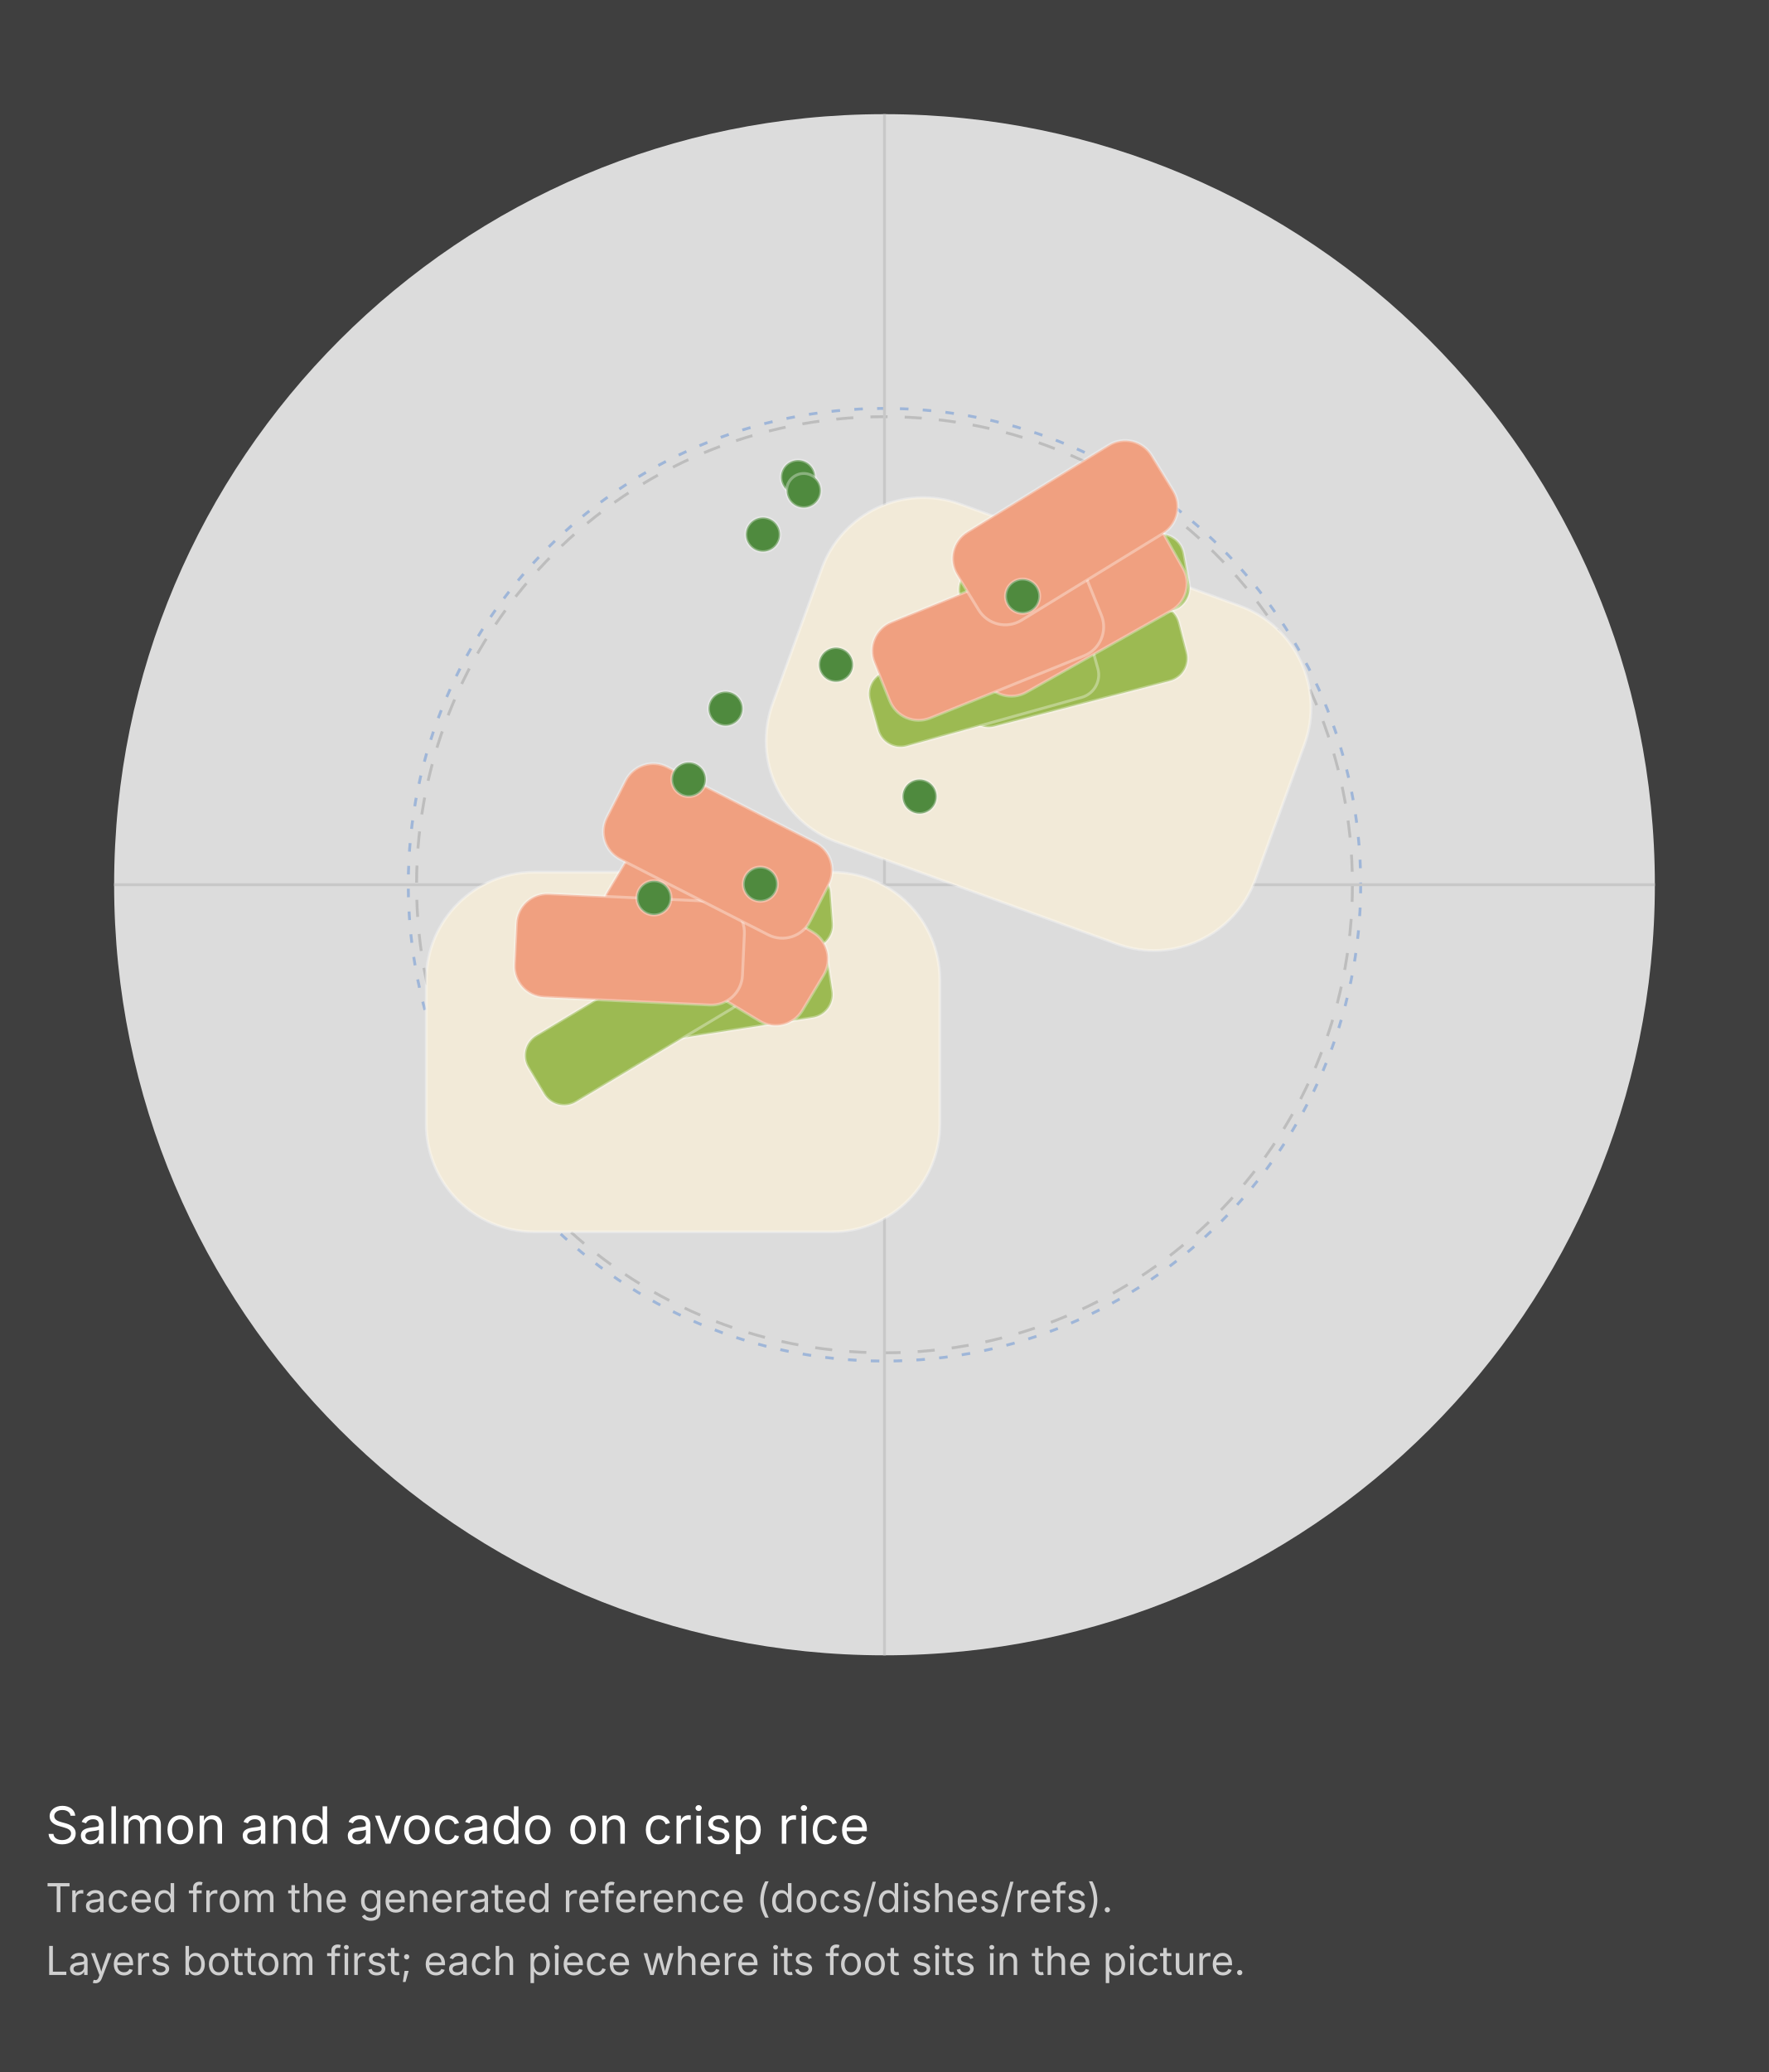
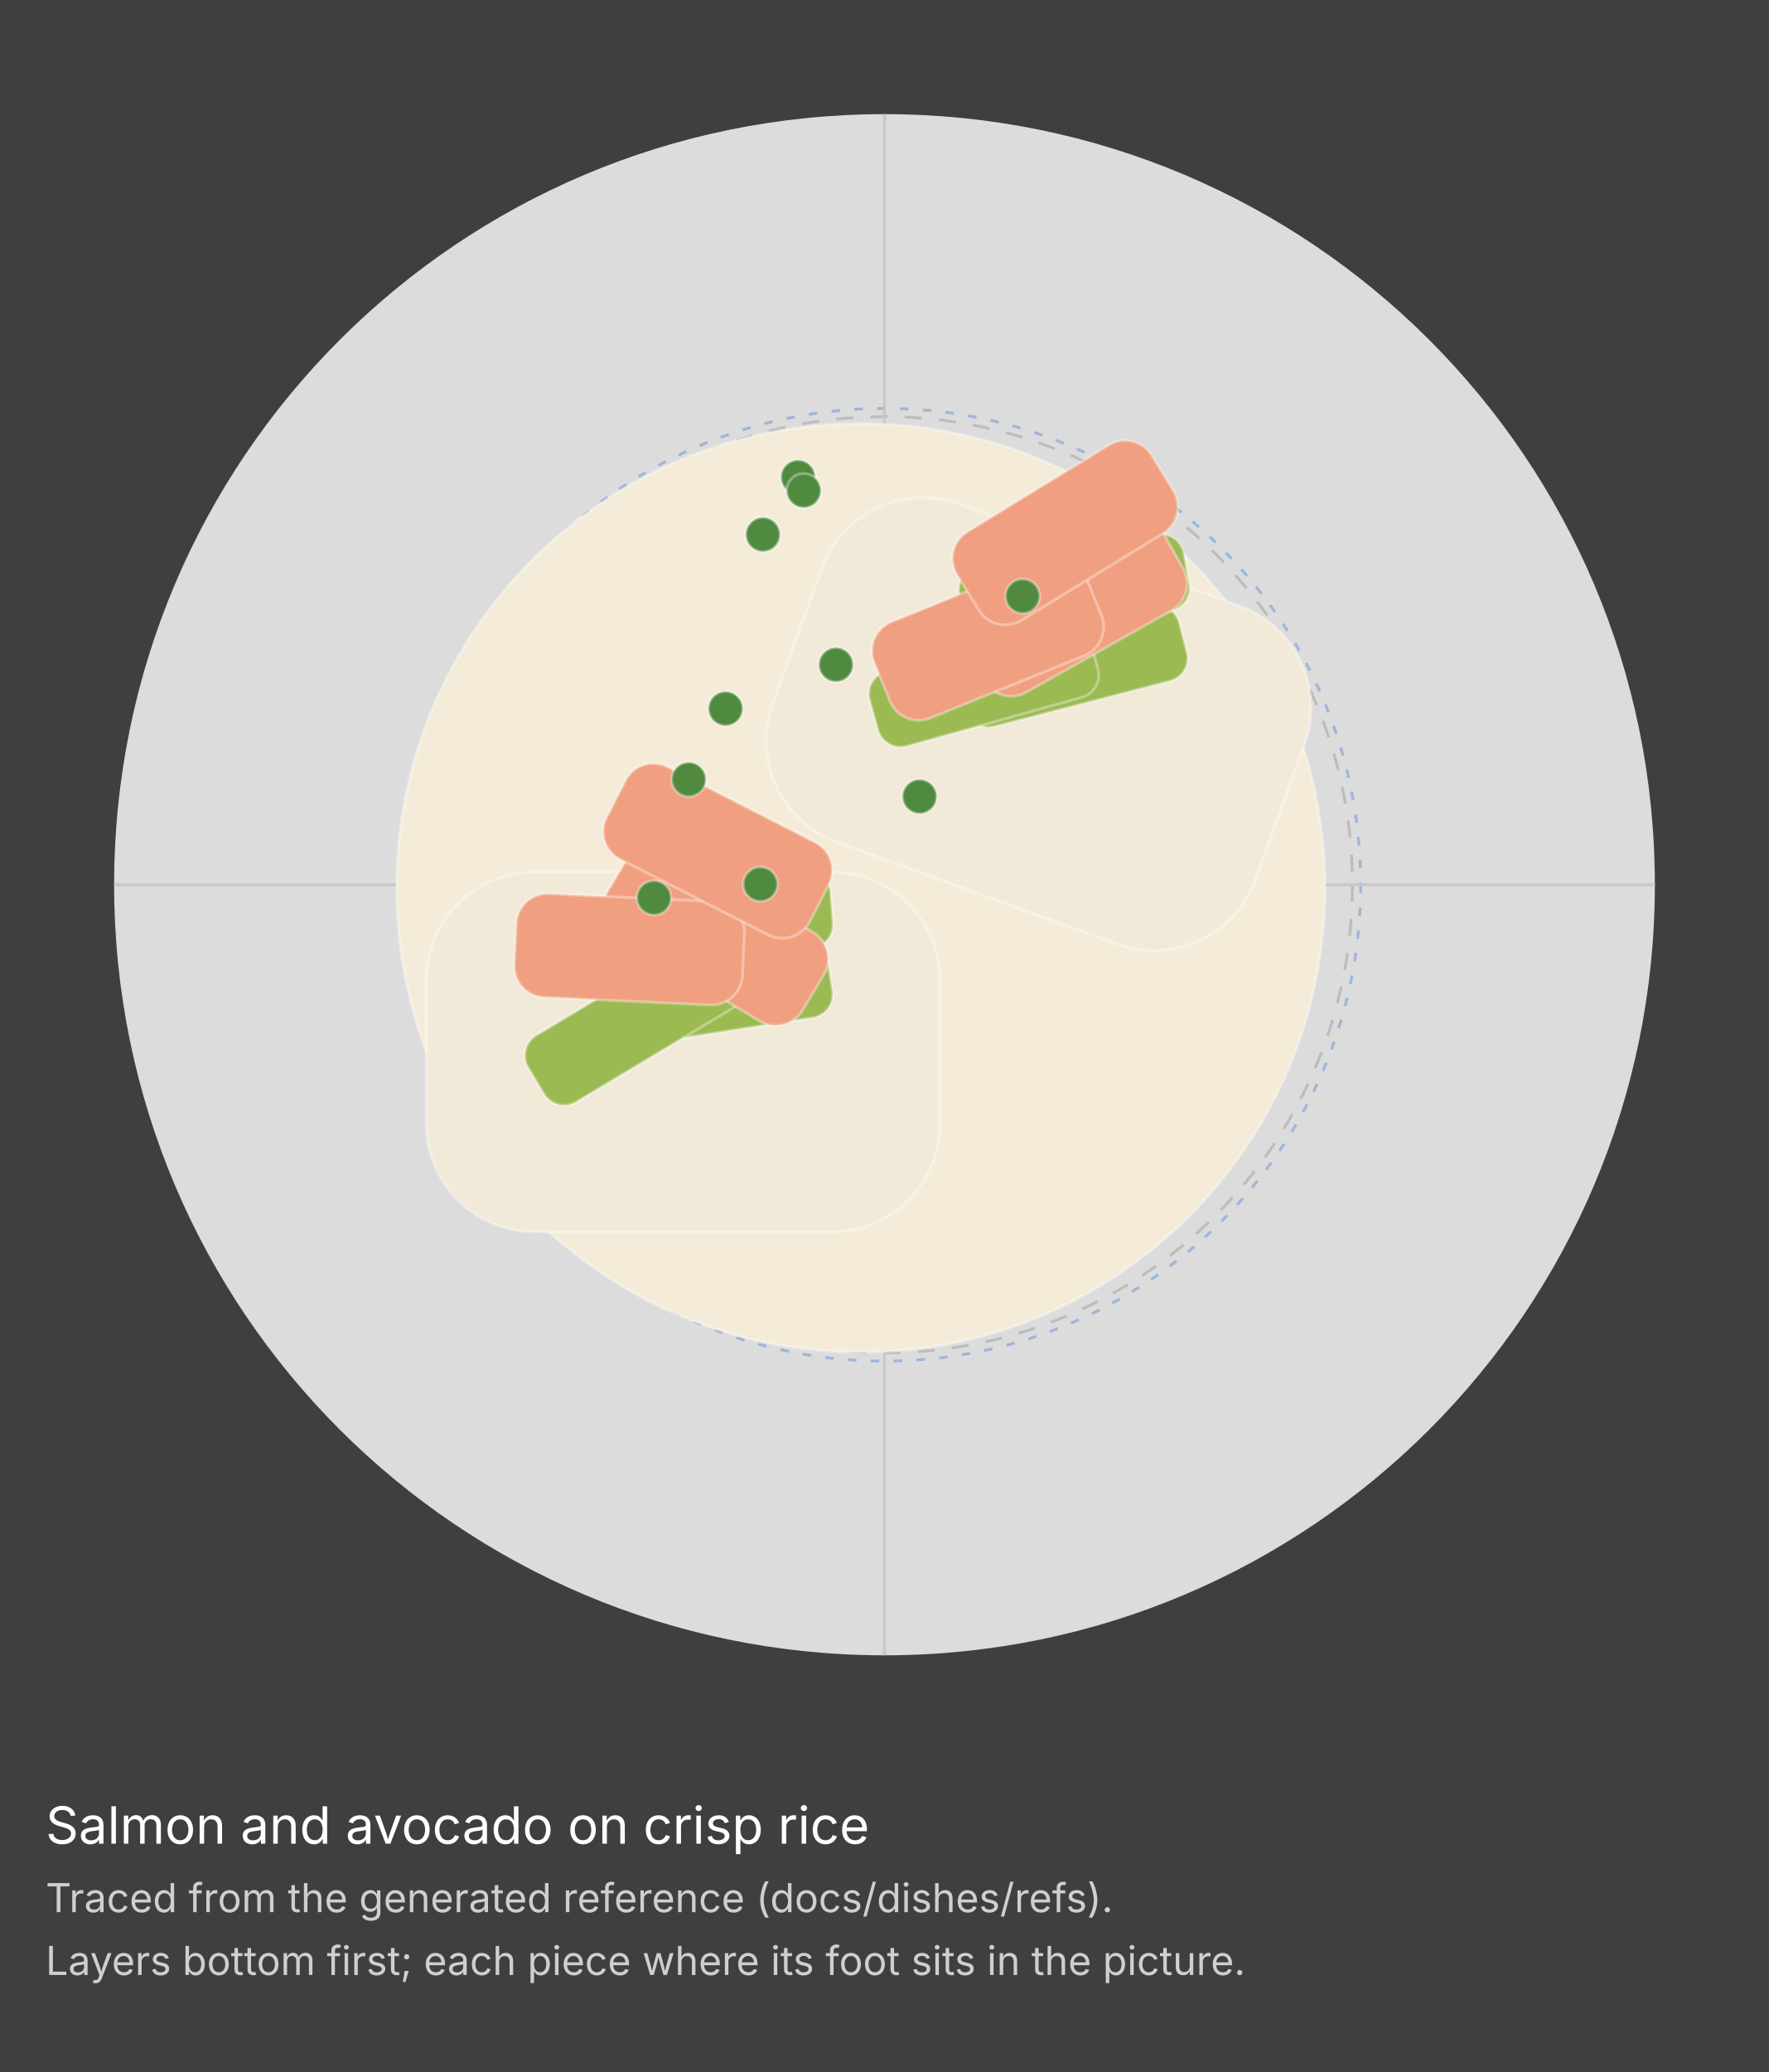
<svg xmlns="http://www.w3.org/2000/svg" width="620" height="726">
  <rect width="620" height="726" fill="#3f3f3f" />
  <circle cx="310.0" cy="310.0" r="270.0" fill="#dcdcdc" />
  <circle cx="310.0" cy="310.0" r="164.0" fill="none" stroke="#bdbdbd" stroke-dasharray="6 6" />
  <circle cx="310.0" cy="310.0" r="166.9" fill="none" stroke="#9fb6d8" stroke-dasharray="3 5" />
  <line x1="40.0" y1="310.0" x2="580.0" y2="310.0" stroke="#c8c8c8" />
  <line x1="310.0" y1="40.0" x2="310.0" y2="580.0" stroke="#c8c8c8" />
+   <circle transform="translate(301.7 311.1) rotate(0)" r="162.7" fill="#f4ecd8" stroke="#ffffff55" />
  <rect transform="translate(239.4 368.6) rotate(90)" x="-63.0" y="-90.0" width="126.0" height="180.0" rx="37.8" fill="#f2ead8" stroke="#ffffff55" />
  <rect transform="translate(364.0 253.7) rotate(110)" x="-63.0" y="-90.0" width="126.0" height="180.0" rx="37.8" fill="#f2ead8" stroke="#ffffff55" />
  <rect transform="translate(251.4 348.0) rotate(81.16392)" x="-13.6" y="-40.0" width="27.2" height="80.0" rx="8.2" fill="#9cba52" stroke="#ffffff55" />
  <rect transform="translate(222.2 358.1) rotate(59.06869)" x="-13.6" y="-40.0" width="27.2" height="80.0" rx="8.2" fill="#9cba52" stroke="#ffffff55" />
  <rect transform="translate(251.6 321.1) rotate(85.72082)" x="-13.6" y="-40.0" width="27.2" height="80.0" rx="8.2" fill="#9cba52" stroke="#ffffff55" />
  <rect transform="translate(375.9 233.4) rotate(75.48146)" x="-13.6" y="-40.0" width="27.2" height="80.0" rx="8.2" fill="#9cba52" stroke="#ffffff55" />
  <rect transform="translate(344.8 239.8) rotate(74.42907)" x="-13.6" y="-40.0" width="27.2" height="80.0" rx="8.2" fill="#9cba52" stroke="#ffffff55" />
  <rect transform="translate(376.5 206.3) rotate(79.81595)" x="-13.6" y="-40.0" width="27.2" height="80.0" rx="8.2" fill="#9cba52" stroke="#ffffff55" />
  <rect transform="translate(250.7 327.2) rotate(120.99)" x="-18.1" y="-40.0" width="36.3" height="80.0" rx="10.9" fill="#f0a080" stroke="#ffffff55" />
  <rect transform="translate(220.6 332.6) rotate(92.66872)" x="-18.1" y="-40.0" width="36.3" height="80.0" rx="10.9" fill="#f0a080" stroke="#ffffff55" />
  <rect transform="translate(251.6 298.1) rotate(117.0383)" x="-18.1" y="-40.0" width="36.3" height="80.0" rx="10.9" fill="#f0a080" stroke="#ffffff55" />
  <rect transform="translate(376.2 212.4) rotate(60.62374)" x="-18.1" y="-40.0" width="36.3" height="80.0" rx="10.9" fill="#f0a080" stroke="#ffffff55" />
  <rect transform="translate(346.2 223.8) rotate(67.97215)" x="-18.1" y="-40.0" width="36.3" height="80.0" rx="10.9" fill="#f0a080" stroke="#ffffff55" />
  <rect transform="translate(373.3 186.6) rotate(58.47749)" x="-18.1" y="-40.0" width="36.3" height="80.0" rx="10.9" fill="#f0a080" stroke="#ffffff55" />
  <circle transform="translate(267.4 187.3) rotate(0)" r="6.0" fill="#4f8a3e" stroke="#ffffff55" />
  <circle transform="translate(322.3 279.1) rotate(0)" r="6.0" fill="#4f8a3e" stroke="#ffffff55" />
  <circle transform="translate(266.5 309.8) rotate(0)" r="6.0" fill="#4f8a3e" stroke="#ffffff55" />
  <circle transform="translate(229.2 314.6) rotate(0)" r="6.0" fill="#4f8a3e" stroke="#ffffff55" />
  <circle transform="translate(279.7 167.2) rotate(0)" r="6.0" fill="#4f8a3e" stroke="#ffffff55" />
  <circle transform="translate(254.3 248.3) rotate(0)" r="6.0" fill="#4f8a3e" stroke="#ffffff55" />
  <circle transform="translate(281.7 171.9) rotate(0)" r="6.0" fill="#4f8a3e" stroke="#ffffff55" />
  <circle transform="translate(358.4 208.9) rotate(0)" r="6.0" fill="#4f8a3e" stroke="#ffffff55" />
  <circle transform="translate(241.4 273.1) rotate(0)" r="6.0" fill="#4f8a3e" stroke="#ffffff55" />
  <circle transform="translate(293.0 232.9) rotate(0)" r="6.0" fill="#4f8a3e" stroke="#ffffff55" />
  <text x="16" y="646" fill="#ffffff" font-family="Inter, sans-serif" font-size="18">Salmon and avocado on crisp rice</text>
  <text x="16" y="670" fill="#cfcfcf" font-family="Inter, sans-serif" font-size="14">Traced from the generated reference (docs/dishes/refs).</text>
  <text x="16" y="692" fill="#cfcfcf" font-family="Inter, sans-serif" font-size="14">Layers bottom first; each piece where its foot sits in the picture.</text>
  <text x="16" y="714" fill="#cfcfcf" font-family="Inter, sans-serif" font-size="14" />
</svg>
